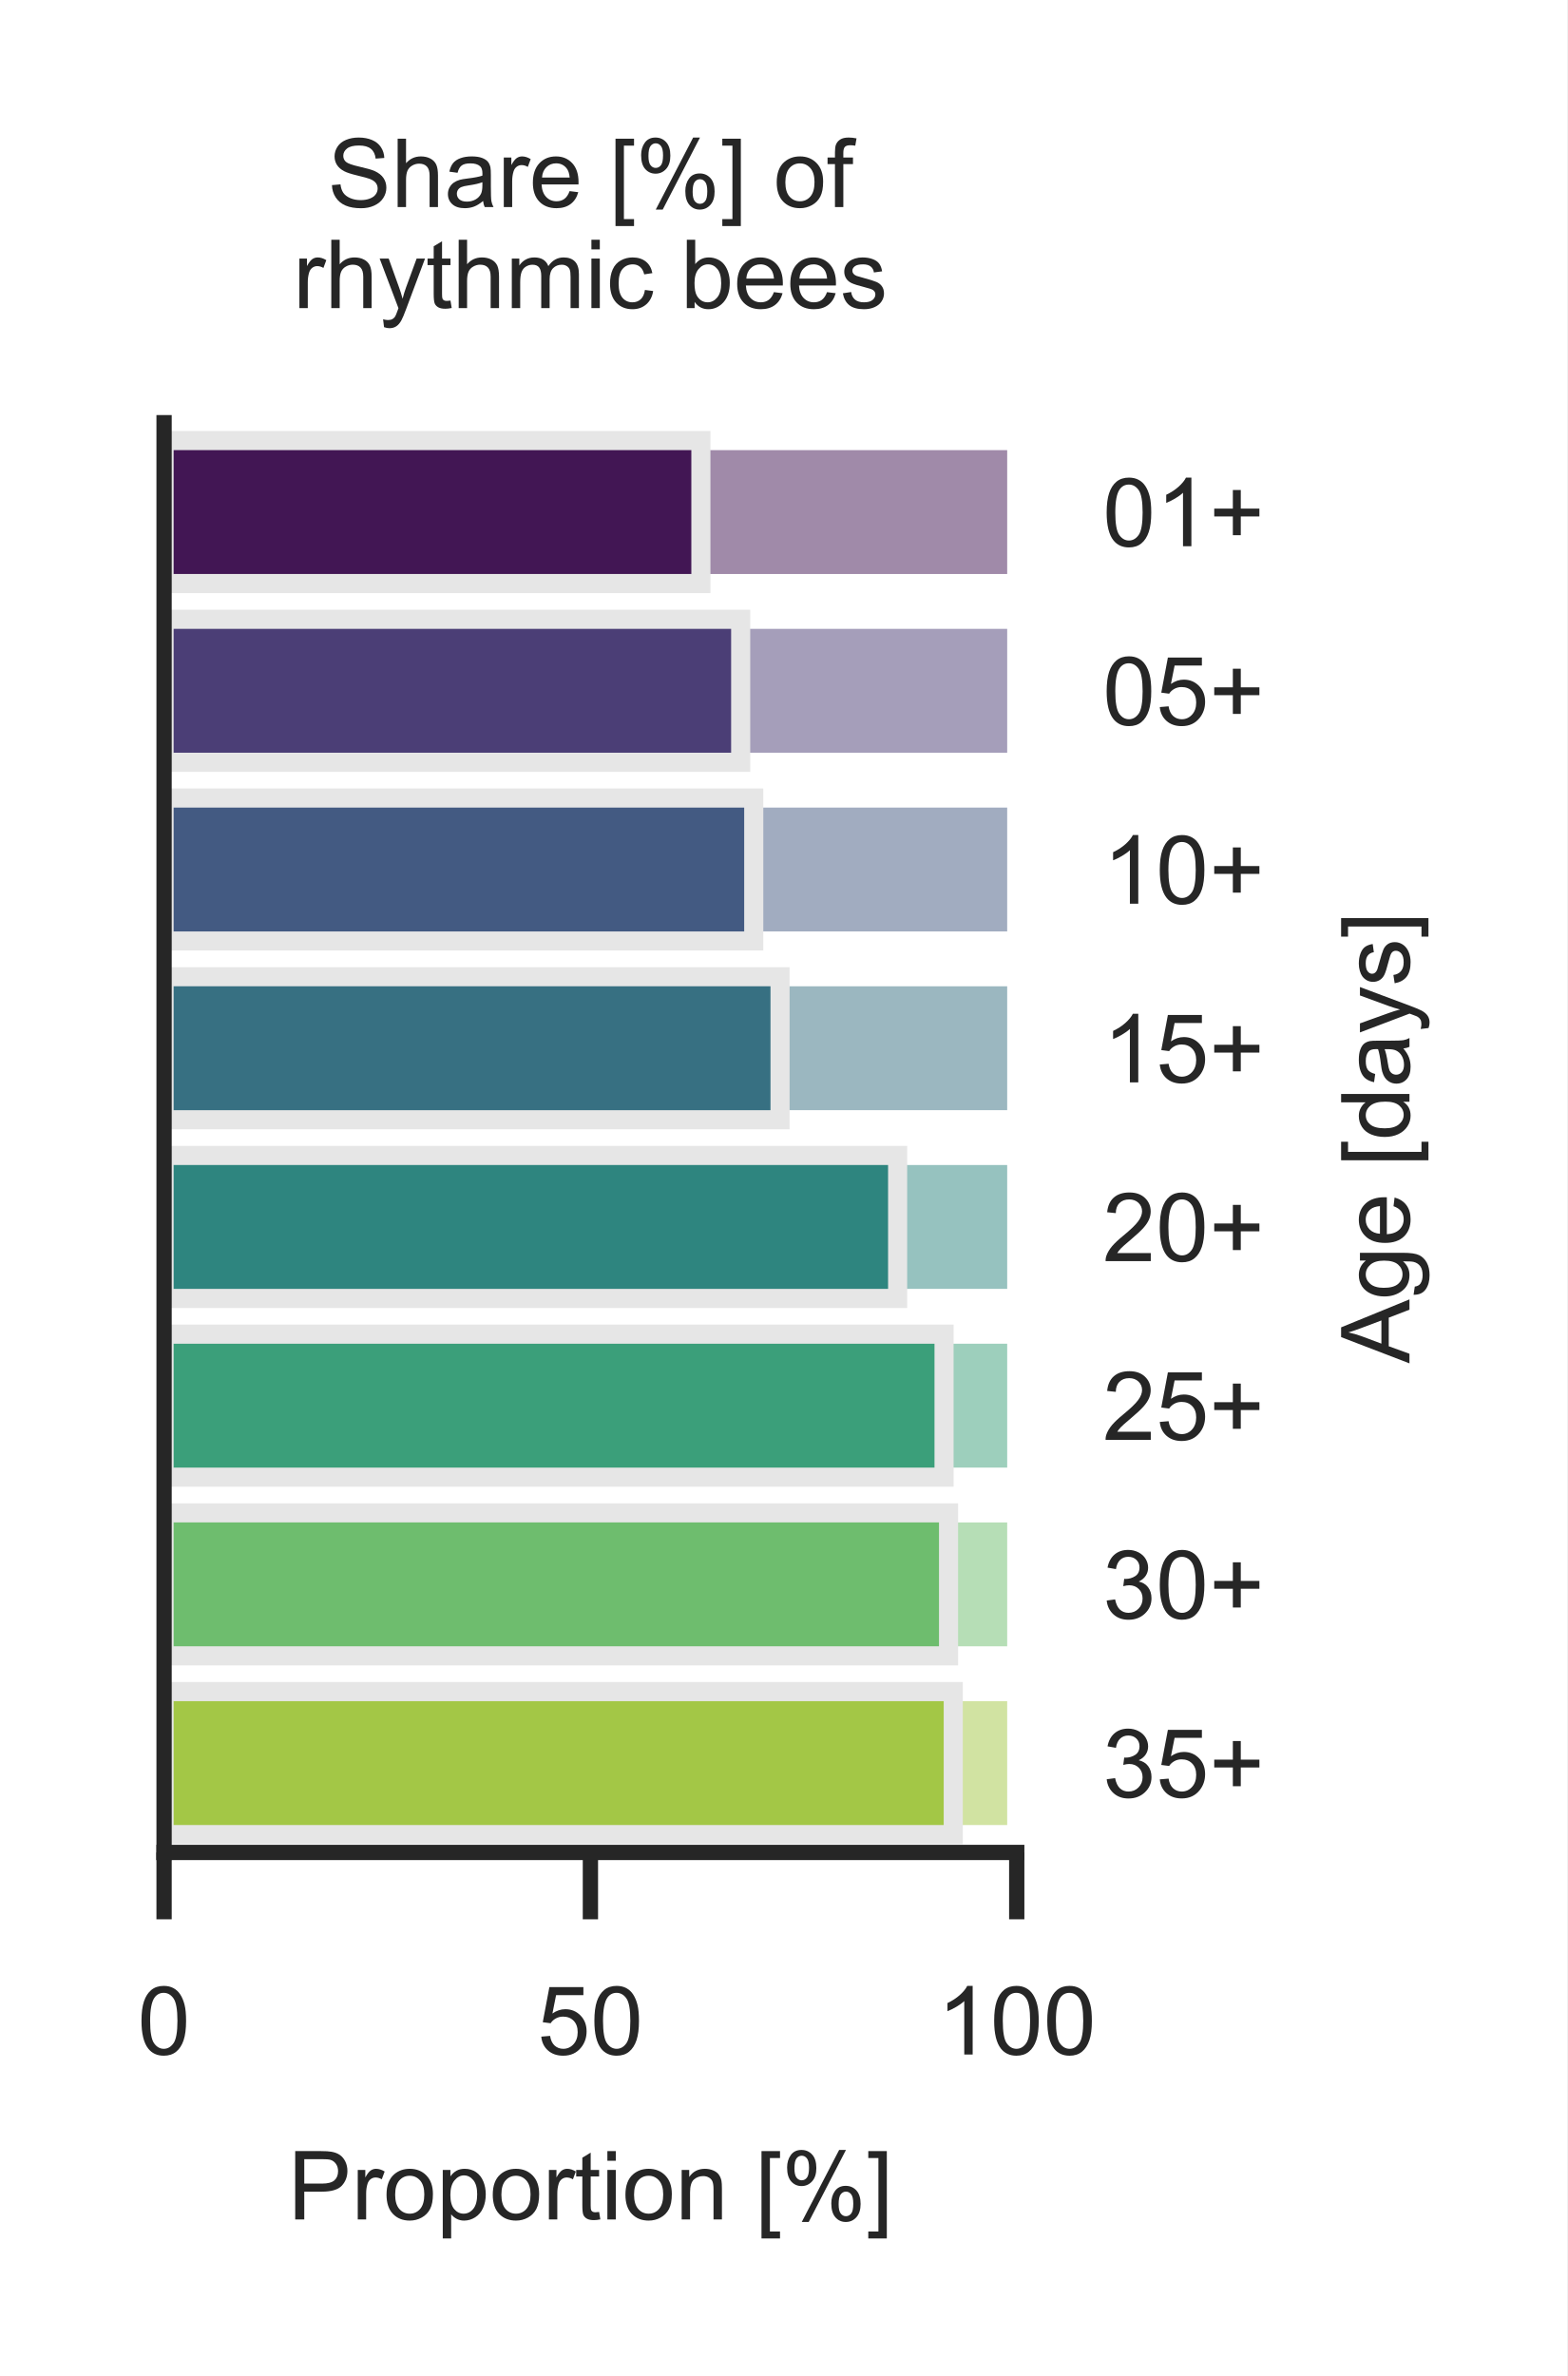
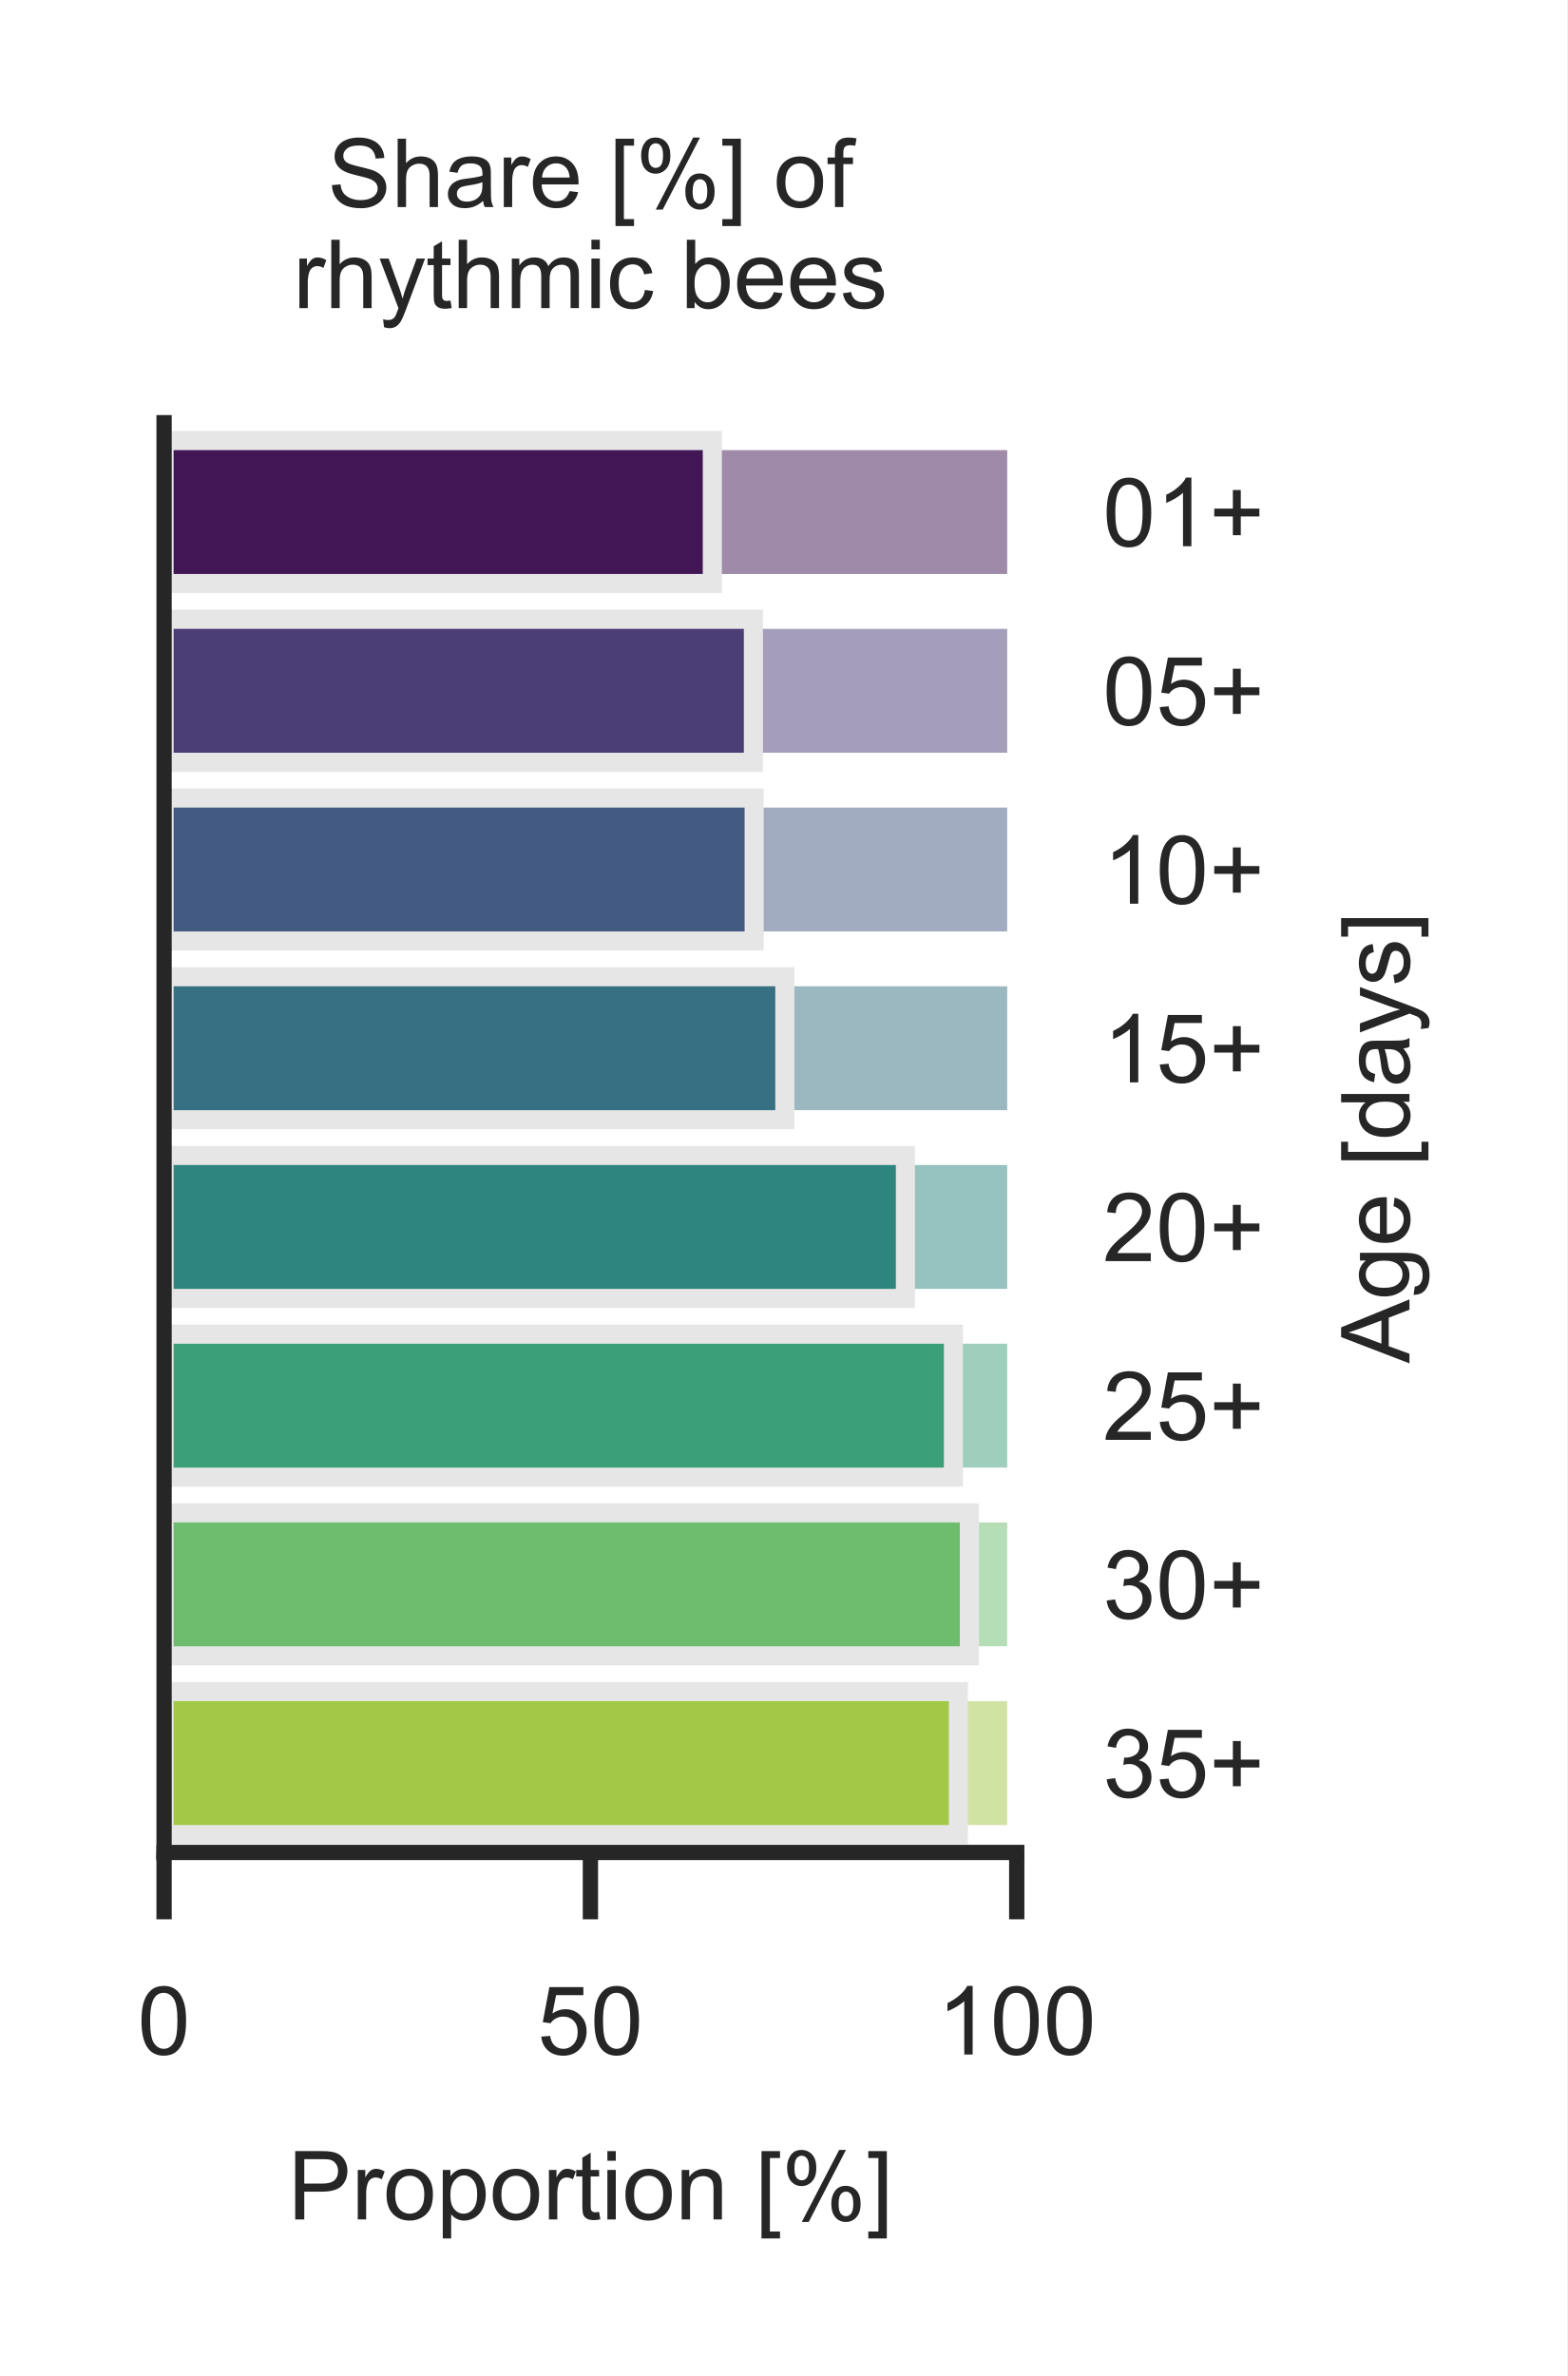
<svg xmlns="http://www.w3.org/2000/svg" xmlns:xlink="http://www.w3.org/1999/xlink" width="82.043pt" height="124.379pt" viewBox="0 0 82.043 124.379" version="1.1">
  <defs>
    <style type="text/css">*{stroke-linejoin: round; stroke-linecap: butt}</style>
  </defs>
  <g id="figure_1">
    <g id="patch_1">
      <path d="M 0 124.379  L 82.043 124.379  L 82.043 0  L 0 0  z " style="fill: #ffffff" />
    </g>
    <g id="axes_1">
      <g id="patch_2">
        <path d="M 8.59 96.972  L 53.23 96.972  L 53.23 22.128  L 8.59 22.128  z " style="fill: #ffffff" />
      </g>
      <g id="matplotlib.axis_1">
        <g id="xtick_1">
          <g id="line2d_1">
            <defs>
-               <path id="m3e26bc80b1" d="M 0 0  L 0 3.5  " style="stroke: #262626; stroke-width: 0.8" />
+               <path id="m7c910d572d" d="M 0 0  L 0 3.5  " style="stroke: #262626; stroke-width: 0.8" />
            </defs>
            <g>
-               <use xlink:href="#m3e26bc80b1" x="8.59" y="96.972" style="fill: #262626; stroke: #262626; stroke-width: 0.8" />
+               <use xlink:href="#m7c910d572d" x="8.59" y="96.972" style="fill: #262626; stroke: #262626; stroke-width: 0.8" />
            </g>
          </g>
          <g id="text_1">
            <g style="fill: #262626" transform="translate(7.2 107.5512) scale(0.05 -0.05)">
              <defs>
                <path id="ArialMT-30" d="M 266 2259  Q 266 3072 433 3567  Q 600 4063 929 4331  Q 1259 4600 1759 4600  Q 2128 4600 2406 4451  Q 2684 4303 2865 4023  Q 3047 3744 3150 3342  Q 3253 2941 3253 2259  Q 3253 1453 3087 958  Q 2922 463 2592 192  Q 2263 -78 1759 -78  Q 1097 -78 719 397  Q 266 969 266 2259  z M 844 2259  Q 844 1131 1108 757  Q 1372 384 1759 384  Q 2147 384 2411 759  Q 2675 1134 2675 2259  Q 2675 3391 2411 3762  Q 2147 4134 1753 4134  Q 1366 4134 1134 3806  Q 844 3388 844 2259  z " transform="scale(0.015625)" />
              </defs>
              <use xlink:href="#ArialMT-30" />
            </g>
          </g>
        </g>
        <g id="xtick_2">
          <g id="line2d_2">
            <g>
-               <use xlink:href="#m3e26bc80b1" x="30.91" y="96.972" style="fill: #262626; stroke: #262626; stroke-width: 0.8" />
+               <use xlink:href="#m7c910d572d" x="30.91" y="96.972" style="fill: #262626; stroke: #262626; stroke-width: 0.8" />
            </g>
          </g>
          <g id="text_2">
            <g style="fill: #262626" transform="translate(28.12977 107.5512) scale(0.05 -0.05)">
              <defs>
                <path id="ArialMT-35" d="M 266 1200  L 856 1250  Q 922 819 1161 601  Q 1400 384 1738 384  Q 2144 384 2425 690  Q 2706 997 2706 1503  Q 2706 1984 2436 2262  Q 2166 2541 1728 2541  Q 1456 2541 1237 2417  Q 1019 2294 894 2097  L 366 2166  L 809 4519  L 3088 4519  L 3088 3981  L 1259 3981  L 1013 2750  Q 1425 3038 1878 3038  Q 2478 3038 2890 2622  Q 3303 2206 3303 1553  Q 3303 931 2941 478  Q 2500 -78 1738 -78  Q 1113 -78 717 272  Q 322 622 266 1200  z " transform="scale(0.015625)" />
              </defs>
              <use xlink:href="#ArialMT-35" />
              <use xlink:href="#ArialMT-30" x="55.615" />
            </g>
          </g>
        </g>
        <g id="xtick_3">
          <g id="line2d_3">
            <g>
-               <use xlink:href="#m3e26bc80b1" x="53.23" y="96.972" style="fill: #262626; stroke: #262626; stroke-width: 0.8" />
+               <use xlink:href="#m7c910d572d" x="53.23" y="96.972" style="fill: #262626; stroke: #262626; stroke-width: 0.8" />
            </g>
          </g>
          <g id="text_3">
            <g style="fill: #262626" transform="translate(49.05953 107.5512) scale(0.05 -0.05)">
              <defs>
                <path id="ArialMT-31" d="M 2384 0  L 1822 0  L 1822 3584  Q 1619 3391 1289 3197  Q 959 3003 697 2906  L 697 3450  Q 1169 3672 1522 3987  Q 1875 4303 2022 4600  L 2384 4600  L 2384 0  z " transform="scale(0.015625)" />
              </defs>
              <use xlink:href="#ArialMT-31" />
              <use xlink:href="#ArialMT-30" x="55.615" />
              <use xlink:href="#ArialMT-30" x="111.23" />
            </g>
          </g>
        </g>
        <g id="text_4">
          <g style="fill: #262626" transform="translate(15.07 116.1848) scale(0.05 -0.05)">
            <defs>
              <path id="ArialMT-50" d="M 494 0  L 494 4581  L 2222 4581  Q 2678 4581 2919 4538  Q 3256 4481 3484 4323  Q 3713 4166 3852 3881  Q 3991 3597 3991 3256  Q 3991 2672 3619 2267  Q 3247 1863 2275 1863  L 1100 1863  L 1100 0  L 494 0  z M 1100 2403  L 2284 2403  Q 2872 2403 3119 2622  Q 3366 2841 3366 3238  Q 3366 3525 3220 3729  Q 3075 3934 2838 4000  Q 2684 4041 2272 4041  L 1100 4041  L 1100 2403  z " transform="scale(0.015625)" />
              <path id="ArialMT-72" d="M 416 0  L 416 3319  L 922 3319  L 922 2816  Q 1116 3169 1280 3281  Q 1444 3394 1641 3394  Q 1925 3394 2219 3213  L 2025 2691  Q 1819 2813 1613 2813  Q 1428 2813 1281 2702  Q 1134 2591 1072 2394  Q 978 2094 978 1738  L 978 0  L 416 0  z " transform="scale(0.015625)" />
              <path id="ArialMT-6f" d="M 213 1659  Q 213 2581 725 3025  Q 1153 3394 1769 3394  Q 2453 3394 2887 2945  Q 3322 2497 3322 1706  Q 3322 1066 3130 698  Q 2938 331 2570 128  Q 2203 -75 1769 -75  Q 1072 -75 642 372  Q 213 819 213 1659  z M 791 1659  Q 791 1022 1069 705  Q 1347 388 1769 388  Q 2188 388 2466 706  Q 2744 1025 2744 1678  Q 2744 2294 2464 2611  Q 2184 2928 1769 2928  Q 1347 2928 1069 2612  Q 791 2297 791 1659  z " transform="scale(0.015625)" />
              <path id="ArialMT-70" d="M 422 -1272  L 422 3319  L 934 3319  L 934 2888  Q 1116 3141 1344 3267  Q 1572 3394 1897 3394  Q 2322 3394 2647 3175  Q 2972 2956 3137 2557  Q 3303 2159 3303 1684  Q 3303 1175 3120 767  Q 2938 359 2589 142  Q 2241 -75 1856 -75  Q 1575 -75 1351 44  Q 1128 163 984 344  L 984 -1272  L 422 -1272  z M 931 1641  Q 931 1000 1190 694  Q 1450 388 1819 388  Q 2194 388 2461 705  Q 2728 1022 2728 1688  Q 2728 2322 2467 2637  Q 2206 2953 1844 2953  Q 1484 2953 1207 2617  Q 931 2281 931 1641  z " transform="scale(0.015625)" />
              <path id="ArialMT-74" d="M 1650 503  L 1731 6  Q 1494 -44 1306 -44  Q 1000 -44 831 53  Q 663 150 594 308  Q 525 466 525 972  L 525 2881  L 113 2881  L 113 3319  L 525 3319  L 525 4141  L 1084 4478  L 1084 3319  L 1650 3319  L 1650 2881  L 1084 2881  L 1084 941  Q 1084 700 1114 631  Q 1144 563 1211 522  Q 1278 481 1403 481  Q 1497 481 1650 503  z " transform="scale(0.015625)" />
              <path id="ArialMT-69" d="M 425 3934  L 425 4581  L 988 4581  L 988 3934  L 425 3934  z M 425 0  L 425 3319  L 988 3319  L 988 0  L 425 0  z " transform="scale(0.015625)" />
              <path id="ArialMT-6e" d="M 422 0  L 422 3319  L 928 3319  L 928 2847  Q 1294 3394 1984 3394  Q 2284 3394 2536 3286  Q 2788 3178 2913 3003  Q 3038 2828 3088 2588  Q 3119 2431 3119 2041  L 3119 0  L 2556 0  L 2556 2019  Q 2556 2363 2490 2533  Q 2425 2703 2258 2804  Q 2091 2906 1866 2906  Q 1506 2906 1245 2678  Q 984 2450 984 1813  L 984 0  L 422 0  z " transform="scale(0.015625)" />
              <path id="ArialMT-20" transform="scale(0.015625)" />
              <path id="ArialMT-5b" d="M 434 -1272  L 434 4581  L 1675 4581  L 1675 4116  L 997 4116  L 997 -806  L 1675 -806  L 1675 -1272  L 434 -1272  z " transform="scale(0.015625)" />
              <path id="ArialMT-25" d="M 372 3481  Q 372 3972 619 4315  Q 866 4659 1334 4659  Q 1766 4659 2048 4351  Q 2331 4044 2331 3447  Q 2331 2866 2045 2552  Q 1759 2238 1341 2238  Q 925 2238 648 2547  Q 372 2856 372 3481  z M 1350 4272  Q 1141 4272 1002 4090  Q 863 3909 863 3425  Q 863 2984 1003 2804  Q 1144 2625 1350 2625  Q 1563 2625 1702 2806  Q 1841 2988 1841 3469  Q 1841 3913 1700 4092  Q 1559 4272 1350 4272  z M 1353 -169  L 3859 4659  L 4316 4659  L 1819 -169  L 1353 -169  z M 3334 1075  Q 3334 1569 3581 1911  Q 3828 2253 4300 2253  Q 4731 2253 5014 1945  Q 5297 1638 5297 1041  Q 5297 459 5011 145  Q 4725 -169 4303 -169  Q 3888 -169 3611 142  Q 3334 453 3334 1075  z M 4316 1866  Q 4103 1866 3964 1684  Q 3825 1503 3825 1019  Q 3825 581 3965 400  Q 4106 219 4313 219  Q 4528 219 4667 400  Q 4806 581 4806 1063  Q 4806 1506 4665 1686  Q 4525 1866 4316 1866  z " transform="scale(0.015625)" />
              <path id="ArialMT-5d" d="M 1363 -1272  L 122 -1272  L 122 -806  L 800 -806  L 800 4116  L 122 4116  L 122 4581  L 1363 4581  L 1363 -1272  z " transform="scale(0.015625)" />
            </defs>
            <use xlink:href="#ArialMT-50" />
            <use xlink:href="#ArialMT-72" x="66.699" />
            <use xlink:href="#ArialMT-6f" x="100" />
            <use xlink:href="#ArialMT-70" x="155.615" />
            <use xlink:href="#ArialMT-6f" x="211.23" />
            <use xlink:href="#ArialMT-72" x="266.846" />
            <use xlink:href="#ArialMT-74" x="300.146" />
            <use xlink:href="#ArialMT-69" x="327.93" />
            <use xlink:href="#ArialMT-6f" x="350.146" />
            <use xlink:href="#ArialMT-6e" x="405.762" />
            <use xlink:href="#ArialMT-20" x="461.377" />
            <use xlink:href="#ArialMT-5b" x="489.16" />
            <use xlink:href="#ArialMT-25" x="516.943" />
            <use xlink:href="#ArialMT-5d" x="605.859" />
          </g>
        </g>
      </g>
      <g id="matplotlib.axis_2">
        <g id="ytick_1">
          <g id="text_5">
            <g style="fill: #262626" transform="translate(57.73023 28.59548) scale(0.05 -0.05)">
              <defs>
                <path id="ArialMT-2b" d="M 1603 741  L 1603 1997  L 356 1997  L 356 2522  L 1603 2522  L 1603 3769  L 2134 3769  L 2134 2522  L 3381 2522  L 3381 1997  L 2134 1997  L 2134 741  L 1603 741  z " transform="scale(0.015625)" />
              </defs>
              <use xlink:href="#ArialMT-30" />
              <use xlink:href="#ArialMT-31" x="55.615" />
              <use xlink:href="#ArialMT-2b" x="111.23" />
            </g>
          </g>
        </g>
        <g id="ytick_2">
          <g id="text_6">
            <g style="fill: #262626" transform="translate(57.73023 37.95098) scale(0.05 -0.05)">
              <use xlink:href="#ArialMT-30" />
              <use xlink:href="#ArialMT-35" x="55.615" />
              <use xlink:href="#ArialMT-2b" x="111.23" />
            </g>
          </g>
        </g>
        <g id="ytick_3">
          <g id="text_7">
            <g style="fill: #262626" transform="translate(57.73023 47.30648) scale(0.05 -0.05)">
              <use xlink:href="#ArialMT-31" />
              <use xlink:href="#ArialMT-30" x="55.615" />
              <use xlink:href="#ArialMT-2b" x="111.23" />
            </g>
          </g>
        </g>
        <g id="ytick_4">
          <g id="text_8">
            <g style="fill: #262626" transform="translate(57.73023 56.66198) scale(0.05 -0.05)">
              <use xlink:href="#ArialMT-31" />
              <use xlink:href="#ArialMT-35" x="55.615" />
              <use xlink:href="#ArialMT-2b" x="111.23" />
            </g>
          </g>
        </g>
        <g id="ytick_5">
          <g id="text_9">
            <g style="fill: #262626" transform="translate(57.73023 66.01748) scale(0.05 -0.05)">
              <defs>
                <path id="ArialMT-32" d="M 3222 541  L 3222 0  L 194 0  Q 188 203 259 391  Q 375 700 629 1000  Q 884 1300 1366 1694  Q 2113 2306 2375 2664  Q 2638 3022 2638 3341  Q 2638 3675 2398 3904  Q 2159 4134 1775 4134  Q 1369 4134 1125 3890  Q 881 3647 878 3216  L 300 3275  Q 359 3922 746 4261  Q 1134 4600 1788 4600  Q 2447 4600 2831 4234  Q 3216 3869 3216 3328  Q 3216 3053 3103 2787  Q 2991 2522 2730 2228  Q 2469 1934 1863 1422  Q 1356 997 1212 845  Q 1069 694 975 541  L 3222 541  z " transform="scale(0.015625)" />
              </defs>
              <use xlink:href="#ArialMT-32" />
              <use xlink:href="#ArialMT-30" x="55.615" />
              <use xlink:href="#ArialMT-2b" x="111.23" />
            </g>
          </g>
        </g>
        <g id="ytick_6">
          <g id="text_10">
            <g style="fill: #262626" transform="translate(57.73023 75.37298) scale(0.05 -0.05)">
              <use xlink:href="#ArialMT-32" />
              <use xlink:href="#ArialMT-35" x="55.615" />
              <use xlink:href="#ArialMT-2b" x="111.23" />
            </g>
          </g>
        </g>
        <g id="ytick_7">
          <g id="text_11">
            <g style="fill: #262626" transform="translate(57.73023 84.72848) scale(0.05 -0.05)">
              <defs>
                <path id="ArialMT-33" d="M 269 1209  L 831 1284  Q 928 806 1161 595  Q 1394 384 1728 384  Q 2125 384 2398 659  Q 2672 934 2672 1341  Q 2672 1728 2419 1979  Q 2166 2231 1775 2231  Q 1616 2231 1378 2169  L 1441 2663  Q 1497 2656 1531 2656  Q 1891 2656 2178 2843  Q 2466 3031 2466 3422  Q 2466 3731 2256 3934  Q 2047 4138 1716 4138  Q 1388 4138 1169 3931  Q 950 3725 888 3313  L 325 3413  Q 428 3978 793 4289  Q 1159 4600 1703 4600  Q 2078 4600 2393 4439  Q 2709 4278 2876 4000  Q 3044 3722 3044 3409  Q 3044 3113 2884 2869  Q 2725 2625 2413 2481  Q 2819 2388 3044 2092  Q 3269 1797 3269 1353  Q 3269 753 2831 336  Q 2394 -81 1725 -81  Q 1122 -81 723 278  Q 325 638 269 1209  z " transform="scale(0.015625)" />
              </defs>
              <use xlink:href="#ArialMT-33" />
              <use xlink:href="#ArialMT-30" x="55.615" />
              <use xlink:href="#ArialMT-2b" x="111.23" />
            </g>
          </g>
        </g>
        <g id="ytick_8">
          <g id="text_12">
            <g style="fill: #262626" transform="translate(57.73023 94.08398) scale(0.05 -0.05)">
              <use xlink:href="#ArialMT-33" />
              <use xlink:href="#ArialMT-35" x="55.615" />
              <use xlink:href="#ArialMT-2b" x="111.23" />
            </g>
          </g>
        </g>
        <g id="text_13">
          <g style="fill: #262626" transform="translate(73.79039 71.36239) rotate(-90) scale(0.05 -0.05)">
            <defs>
              <path id="ArialMT-41" d="M -9 0  L 1750 4581  L 2403 4581  L 4278 0  L 3588 0  L 3053 1388  L 1138 1388  L 634 0  L -9 0  z M 1313 1881  L 2866 1881  L 2388 3150  Q 2169 3728 2063 4100  Q 1975 3659 1816 3225  L 1313 1881  z " transform="scale(0.015625)" />
              <path id="ArialMT-67" d="M 319 -275  L 866 -356  Q 900 -609 1056 -725  Q 1266 -881 1628 -881  Q 2019 -881 2231 -725  Q 2444 -569 2519 -288  Q 2563 -116 2559 434  Q 2191 0 1641 0  Q 956 0 581 494  Q 206 988 206 1678  Q 206 2153 378 2554  Q 550 2956 876 3175  Q 1203 3394 1644 3394  Q 2231 3394 2613 2919  L 2613 3319  L 3131 3319  L 3131 450  Q 3131 -325 2973 -648  Q 2816 -972 2473 -1159  Q 2131 -1347 1631 -1347  Q 1038 -1347 672 -1080  Q 306 -813 319 -275  z M 784 1719  Q 784 1066 1043 766  Q 1303 466 1694 466  Q 2081 466 2343 764  Q 2606 1063 2606 1700  Q 2606 2309 2336 2618  Q 2066 2928 1684 2928  Q 1309 2928 1046 2623  Q 784 2319 784 1719  z " transform="scale(0.015625)" />
              <path id="ArialMT-65" d="M 2694 1069  L 3275 997  Q 3138 488 2766 206  Q 2394 -75 1816 -75  Q 1088 -75 661 373  Q 234 822 234 1631  Q 234 2469 665 2931  Q 1097 3394 1784 3394  Q 2450 3394 2872 2941  Q 3294 2488 3294 1666  Q 3294 1616 3291 1516  L 816 1516  Q 847 969 1125 678  Q 1403 388 1819 388  Q 2128 388 2347 550  Q 2566 713 2694 1069  z M 847 1978  L 2700 1978  Q 2663 2397 2488 2606  Q 2219 2931 1791 2931  Q 1403 2931 1139 2672  Q 875 2413 847 1978  z " transform="scale(0.015625)" />
              <path id="ArialMT-64" d="M 2575 0  L 2575 419  Q 2259 -75 1647 -75  Q 1250 -75 917 144  Q 584 363 401 755  Q 219 1147 219 1656  Q 219 2153 384 2558  Q 550 2963 881 3178  Q 1213 3394 1622 3394  Q 1922 3394 2156 3267  Q 2391 3141 2538 2938  L 2538 4581  L 3097 4581  L 3097 0  L 2575 0  z M 797 1656  Q 797 1019 1065 703  Q 1334 388 1700 388  Q 2069 388 2326 689  Q 2584 991 2584 1609  Q 2584 2291 2321 2609  Q 2059 2928 1675 2928  Q 1300 2928 1048 2622  Q 797 2316 797 1656  z " transform="scale(0.015625)" />
              <path id="ArialMT-61" d="M 2588 409  Q 2275 144 1986 34  Q 1697 -75 1366 -75  Q 819 -75 525 192  Q 231 459 231 875  Q 231 1119 342 1320  Q 453 1522 633 1644  Q 813 1766 1038 1828  Q 1203 1872 1538 1913  Q 2219 1994 2541 2106  Q 2544 2222 2544 2253  Q 2544 2597 2384 2738  Q 2169 2928 1744 2928  Q 1347 2928 1158 2789  Q 969 2650 878 2297  L 328 2372  Q 403 2725 575 2942  Q 747 3159 1072 3276  Q 1397 3394 1825 3394  Q 2250 3394 2515 3294  Q 2781 3194 2906 3042  Q 3031 2891 3081 2659  Q 3109 2516 3109 2141  L 3109 1391  Q 3109 606 3145 398  Q 3181 191 3288 0  L 2700 0  Q 2613 175 2588 409  z M 2541 1666  Q 2234 1541 1622 1453  Q 1275 1403 1131 1340  Q 988 1278 909 1158  Q 831 1038 831 891  Q 831 666 1001 516  Q 1172 366 1500 366  Q 1825 366 2078 508  Q 2331 650 2450 897  Q 2541 1088 2541 1459  L 2541 1666  z " transform="scale(0.015625)" />
              <path id="ArialMT-79" d="M 397 -1278  L 334 -750  Q 519 -800 656 -800  Q 844 -800 956 -737  Q 1069 -675 1141 -563  Q 1194 -478 1313 -144  Q 1328 -97 1363 -6  L 103 3319  L 709 3319  L 1400 1397  Q 1534 1031 1641 628  Q 1738 1016 1872 1384  L 2581 3319  L 3144 3319  L 1881 -56  Q 1678 -603 1566 -809  Q 1416 -1088 1222 -1217  Q 1028 -1347 759 -1347  Q 597 -1347 397 -1278  z " transform="scale(0.015625)" />
              <path id="ArialMT-73" d="M 197 991  L 753 1078  Q 800 744 1014 566  Q 1228 388 1613 388  Q 2000 388 2187 545  Q 2375 703 2375 916  Q 2375 1106 2209 1216  Q 2094 1291 1634 1406  Q 1016 1563 777 1677  Q 538 1791 414 1992  Q 291 2194 291 2438  Q 291 2659 392 2848  Q 494 3038 669 3163  Q 800 3259 1026 3326  Q 1253 3394 1513 3394  Q 1903 3394 2198 3281  Q 2494 3169 2634 2976  Q 2775 2784 2828 2463  L 2278 2388  Q 2241 2644 2061 2787  Q 1881 2931 1553 2931  Q 1166 2931 1000 2803  Q 834 2675 834 2503  Q 834 2394 903 2306  Q 972 2216 1119 2156  Q 1203 2125 1616 2013  Q 2213 1853 2448 1751  Q 2684 1650 2818 1456  Q 2953 1263 2953 975  Q 2953 694 2789 445  Q 2625 197 2315 61  Q 2006 -75 1616 -75  Q 969 -75 630 194  Q 291 463 197 991  z " transform="scale(0.015625)" />
            </defs>
            <use xlink:href="#ArialMT-41" />
            <use xlink:href="#ArialMT-67" x="66.699" />
            <use xlink:href="#ArialMT-65" x="122.314" />
            <use xlink:href="#ArialMT-20" x="177.93" />
            <use xlink:href="#ArialMT-5b" x="205.713" />
            <use xlink:href="#ArialMT-64" x="233.496" />
            <use xlink:href="#ArialMT-61" x="289.111" />
            <use xlink:href="#ArialMT-79" x="344.727" />
            <use xlink:href="#ArialMT-73" x="394.727" />
            <use xlink:href="#ArialMT-5d" x="444.727" />
          </g>
        </g>
      </g>
      <g id="patch_3">
-         <path d="M 8.59 23.064  L 53.23 23.064  L 53.23 30.548  L 8.59 30.548  z " clip-path="url(#p2135a1b203)" style="fill: #421654; opacity: 0.5; stroke: #ffffff; stroke-linejoin: miter" />
+         <path d="M 8.59 23.064  L 53.23 23.064  L 53.23 30.548  L 8.59 30.548  z " clip-path="url(#p6afeb122c1)" style="fill: #421654; opacity: 0.5; stroke: #ffffff; stroke-linejoin: miter" />
      </g>
      <g id="patch_4">
-         <path d="M 8.59 32.419  L 53.23 32.419  L 53.23 39.904  L 8.59 39.904  z " clip-path="url(#p2135a1b203)" style="fill: #4b3e76; opacity: 0.5; stroke: #ffffff; stroke-linejoin: miter" />
+         <path d="M 8.59 32.419  L 53.23 32.419  L 53.23 39.904  L 8.59 39.904  z " clip-path="url(#p6afeb122c1)" style="fill: #4b3e76; opacity: 0.5; stroke: #ffffff; stroke-linejoin: miter" />
      </g>
      <g id="patch_5">
-         <path d="M 8.59 41.775  L 53.23 41.775  L 53.23 49.259  L 8.59 49.259  z " clip-path="url(#p2135a1b203)" style="fill: #435a82; opacity: 0.5; stroke: #ffffff; stroke-linejoin: miter" />
+         <path d="M 8.59 41.775  L 53.23 41.775  L 53.23 49.259  L 8.59 49.259  z " clip-path="url(#p6afeb122c1)" style="fill: #435a82; opacity: 0.5; stroke: #ffffff; stroke-linejoin: miter" />
      </g>
      <g id="patch_6">
-         <path d="M 8.59 51.13  L 53.23 51.13  L 53.23 58.615  L 8.59 58.615  z " clip-path="url(#p2135a1b203)" style="fill: #377082; opacity: 0.5; stroke: #ffffff; stroke-linejoin: miter" />
+         <path d="M 8.59 51.13  L 53.23 51.13  L 53.23 58.615  L 8.59 58.615  z " clip-path="url(#p6afeb122c1)" style="fill: #377082; opacity: 0.5; stroke: #ffffff; stroke-linejoin: miter" />
      </g>
      <g id="patch_7">
-         <path d="M 8.59 60.486  L 53.23 60.486  L 53.23 67.97  L 8.59 67.97  z " clip-path="url(#p2135a1b203)" style="fill: #2e857f; opacity: 0.5; stroke: #ffffff; stroke-linejoin: miter" />
+         <path d="M 8.59 60.486  L 53.23 60.486  L 53.23 67.97  L 8.59 67.97  z " clip-path="url(#p6afeb122c1)" style="fill: #2e857f; opacity: 0.5; stroke: #ffffff; stroke-linejoin: miter" />
      </g>
      <g id="patch_8">
-         <path d="M 8.59 69.841  L 53.23 69.841  L 53.23 77.326  L 8.59 77.326  z " clip-path="url(#p2135a1b203)" style="fill: #3b9f7a; opacity: 0.5; stroke: #ffffff; stroke-linejoin: miter" />
+         <path d="M 8.59 69.841  L 53.23 69.841  L 53.23 77.326  L 8.59 77.326  z " clip-path="url(#p6afeb122c1)" style="fill: #3b9f7a; opacity: 0.5; stroke: #ffffff; stroke-linejoin: miter" />
      </g>
      <g id="patch_9">
-         <path d="M 8.59 79.197  L 53.23 79.197  L 53.23 86.681  L 8.59 86.681  z " clip-path="url(#p2135a1b203)" style="fill: #6ebd6e; opacity: 0.5; stroke: #ffffff; stroke-linejoin: miter" />
+         <path d="M 8.59 79.197  L 53.23 79.197  L 53.23 86.681  L 8.59 86.681  z " clip-path="url(#p6afeb122c1)" style="fill: #6ebd6e; opacity: 0.5; stroke: #ffffff; stroke-linejoin: miter" />
      </g>
      <g id="patch_10">
-         <path d="M 8.59 88.552  L 53.23 88.552  L 53.23 96.037  L 8.59 96.037  z " clip-path="url(#p2135a1b203)" style="fill: #a3c746; opacity: 0.5; stroke: #ffffff; stroke-linejoin: miter" />
+         <path d="M 8.59 88.552  L 53.23 88.552  L 53.23 96.037  L 8.59 96.037  z " clip-path="url(#p6afeb122c1)" style="fill: #a3c746; opacity: 0.5; stroke: #ffffff; stroke-linejoin: miter" />
      </g>
      <g id="patch_11">
-         <path d="M 8.59 23.064  L 36.694 23.064  L 36.694 30.548  L 8.59 30.548  z " clip-path="url(#p2135a1b203)" style="fill: #421654; stroke: #e6e6e6; stroke-linejoin: miter" />
+         <path d="M 8.59 23.064  L 37.293 23.064  L 37.293 30.548  L 8.59 30.548  z " clip-path="url(#p6afeb122c1)" style="fill: #421654; stroke: #e6e6e6; stroke-linejoin: miter" />
      </g>
      <g id="patch_12">
-         <path d="M 8.59 32.419  L 38.777 32.419  L 38.777 39.904  L 8.59 39.904  z " clip-path="url(#p2135a1b203)" style="fill: #4b3e76; stroke: #e6e6e6; stroke-linejoin: miter" />
+         <path d="M 8.59 32.419  L 39.443 32.419  L 39.443 39.904  L 8.59 39.904  z " clip-path="url(#p6afeb122c1)" style="fill: #4b3e76; stroke: #e6e6e6; stroke-linejoin: miter" />
      </g>
      <g id="patch_13">
-         <path d="M 8.59 41.775  L 39.461 41.775  L 39.461 49.259  L 8.59 49.259  z " clip-path="url(#p2135a1b203)" style="fill: #435a82; stroke: #e6e6e6; stroke-linejoin: miter" />
+         <path d="M 8.59 41.775  L 39.483 41.775  L 39.483 49.259  L 8.59 49.259  z " clip-path="url(#p6afeb122c1)" style="fill: #435a82; stroke: #e6e6e6; stroke-linejoin: miter" />
      </g>
      <g id="patch_14">
-         <path d="M 8.59 51.13  L 40.838 51.13  L 40.838 58.615  L 8.59 58.615  z " clip-path="url(#p2135a1b203)" style="fill: #377082; stroke: #e6e6e6; stroke-linejoin: miter" />
+         <path d="M 8.59 51.13  L 41.089 51.13  L 41.089 58.615  L 8.59 58.615  z " clip-path="url(#p6afeb122c1)" style="fill: #377082; stroke: #e6e6e6; stroke-linejoin: miter" />
      </g>
      <g id="patch_15">
-         <path d="M 8.59 60.486  L 46.994 60.486  L 46.994 67.97  L 8.59 67.97  z " clip-path="url(#p2135a1b203)" style="fill: #2e857f; stroke: #e6e6e6; stroke-linejoin: miter" />
+         <path d="M 8.59 60.486  L 47.401 60.486  L 47.401 67.97  L 8.59 67.97  z " clip-path="url(#p6afeb122c1)" style="fill: #2e857f; stroke: #e6e6e6; stroke-linejoin: miter" />
      </g>
      <g id="patch_16">
-         <path d="M 8.59 69.841  L 49.424 69.841  L 49.424 77.326  L 8.59 77.326  z " clip-path="url(#p2135a1b203)" style="fill: #3b9f7a; stroke: #e6e6e6; stroke-linejoin: miter" />
+         <path d="M 8.59 69.841  L 49.914 69.841  L 49.914 77.326  L 8.59 77.326  z " clip-path="url(#p6afeb122c1)" style="fill: #3b9f7a; stroke: #e6e6e6; stroke-linejoin: miter" />
      </g>
      <g id="patch_17">
-         <path d="M 8.59 79.197  L 49.659 79.197  L 49.659 86.681  L 8.59 86.681  z " clip-path="url(#p2135a1b203)" style="fill: #6ebd6e; stroke: #e6e6e6; stroke-linejoin: miter" />
+         <path d="M 8.59 79.197  L 50.75 79.197  L 50.75 86.681  L 8.59 86.681  z " clip-path="url(#p6afeb122c1)" style="fill: #6ebd6e; stroke: #e6e6e6; stroke-linejoin: miter" />
      </g>
      <g id="patch_18">
-         <path d="M 8.59 88.552  L 49.906 88.552  L 49.906 96.037  L 8.59 96.037  z " clip-path="url(#p2135a1b203)" style="fill: #a3c746; stroke: #e6e6e6; stroke-linejoin: miter" />
+         <path d="M 8.59 88.552  L 50.175 88.552  L 50.175 96.037  L 8.59 96.037  z " clip-path="url(#p6afeb122c1)" style="fill: #a3c746; stroke: #e6e6e6; stroke-linejoin: miter" />
      </g>
      <g id="line2d_4">
-         <path clip-path="url(#p2135a1b203)" style="fill: none; stroke: #424242; stroke-width: 2.7; stroke-linecap: round" />
+         <path clip-path="url(#p6afeb122c1)" style="fill: none; stroke: #424242; stroke-width: 2.25; stroke-linecap: round" />
      </g>
      <g id="line2d_5">
-         <path clip-path="url(#p2135a1b203)" style="fill: none; stroke: #424242; stroke-width: 2.7; stroke-linecap: round" />
+         <path clip-path="url(#p6afeb122c1)" style="fill: none; stroke: #424242; stroke-width: 2.25; stroke-linecap: round" />
      </g>
      <g id="line2d_6">
-         <path clip-path="url(#p2135a1b203)" style="fill: none; stroke: #424242; stroke-width: 2.7; stroke-linecap: round" />
+         <path clip-path="url(#p6afeb122c1)" style="fill: none; stroke: #424242; stroke-width: 2.25; stroke-linecap: round" />
      </g>
      <g id="line2d_7">
-         <path clip-path="url(#p2135a1b203)" style="fill: none; stroke: #424242; stroke-width: 2.7; stroke-linecap: round" />
+         <path clip-path="url(#p6afeb122c1)" style="fill: none; stroke: #424242; stroke-width: 2.25; stroke-linecap: round" />
      </g>
      <g id="line2d_8">
-         <path clip-path="url(#p2135a1b203)" style="fill: none; stroke: #424242; stroke-width: 2.7; stroke-linecap: round" />
+         <path clip-path="url(#p6afeb122c1)" style="fill: none; stroke: #424242; stroke-width: 2.25; stroke-linecap: round" />
      </g>
      <g id="line2d_9">
-         <path clip-path="url(#p2135a1b203)" style="fill: none; stroke: #424242; stroke-width: 2.7; stroke-linecap: round" />
+         <path clip-path="url(#p6afeb122c1)" style="fill: none; stroke: #424242; stroke-width: 2.25; stroke-linecap: round" />
      </g>
      <g id="line2d_10">
-         <path clip-path="url(#p2135a1b203)" style="fill: none; stroke: #424242; stroke-width: 2.7; stroke-linecap: round" />
+         <path clip-path="url(#p6afeb122c1)" style="fill: none; stroke: #424242; stroke-width: 2.25; stroke-linecap: round" />
      </g>
      <g id="line2d_11">
-         <path clip-path="url(#p2135a1b203)" style="fill: none; stroke: #424242; stroke-width: 2.7; stroke-linecap: round" />
+         <path clip-path="url(#p6afeb122c1)" style="fill: none; stroke: #424242; stroke-width: 2.25; stroke-linecap: round" />
      </g>
      <g id="line2d_12">
-         <path clip-path="url(#p2135a1b203)" style="fill: none; stroke: #424242; stroke-width: 2.7; stroke-linecap: round" />
+         <path clip-path="url(#p6afeb122c1)" style="fill: none; stroke: #424242; stroke-width: 2.25; stroke-linecap: round" />
      </g>
      <g id="line2d_13">
-         <path clip-path="url(#p2135a1b203)" style="fill: none; stroke: #424242; stroke-width: 2.7; stroke-linecap: round" />
+         <path clip-path="url(#p6afeb122c1)" style="fill: none; stroke: #424242; stroke-width: 2.25; stroke-linecap: round" />
      </g>
      <g id="line2d_14">
-         <path clip-path="url(#p2135a1b203)" style="fill: none; stroke: #424242; stroke-width: 2.7; stroke-linecap: round" />
+         <path clip-path="url(#p6afeb122c1)" style="fill: none; stroke: #424242; stroke-width: 2.25; stroke-linecap: round" />
      </g>
      <g id="line2d_15">
-         <path clip-path="url(#p2135a1b203)" style="fill: none; stroke: #424242; stroke-width: 2.7; stroke-linecap: round" />
+         <path clip-path="url(#p6afeb122c1)" style="fill: none; stroke: #424242; stroke-width: 2.25; stroke-linecap: round" />
      </g>
      <g id="line2d_16">
-         <path clip-path="url(#p2135a1b203)" style="fill: none; stroke: #424242; stroke-width: 2.7; stroke-linecap: round" />
+         <path clip-path="url(#p6afeb122c1)" style="fill: none; stroke: #424242; stroke-width: 2.25; stroke-linecap: round" />
      </g>
      <g id="line2d_17">
-         <path clip-path="url(#p2135a1b203)" style="fill: none; stroke: #424242; stroke-width: 2.7; stroke-linecap: round" />
+         <path clip-path="url(#p6afeb122c1)" style="fill: none; stroke: #424242; stroke-width: 2.25; stroke-linecap: round" />
      </g>
      <g id="line2d_18">
-         <path clip-path="url(#p2135a1b203)" style="fill: none; stroke: #424242; stroke-width: 2.7; stroke-linecap: round" />
+         <path clip-path="url(#p6afeb122c1)" style="fill: none; stroke: #424242; stroke-width: 2.25; stroke-linecap: round" />
      </g>
      <g id="line2d_19">
-         <path clip-path="url(#p2135a1b203)" style="fill: none; stroke: #424242; stroke-width: 2.7; stroke-linecap: round" />
+         <path clip-path="url(#p6afeb122c1)" style="fill: none; stroke: #424242; stroke-width: 2.25; stroke-linecap: round" />
      </g>
      <g id="patch_19">
        <path d="M 8.59 96.972  L 8.59 22.128  " style="fill: none; stroke: #262626; stroke-width: 0.8; stroke-linejoin: miter; stroke-linecap: square" />
      </g>
      <g id="patch_20">
        <path d="M 8.59 96.972  L 53.23 96.972  " style="fill: none; stroke: #262626; stroke-width: 0.8; stroke-linejoin: miter; stroke-linecap: square" />
      </g>
      <g id="text_14">
        <g style="fill: #262626" transform="translate(17.15359 10.83984) scale(0.05 -0.05)">
          <defs>
            <path id="ArialMT-53" d="M 288 1472  L 859 1522  Q 900 1178 1048 958  Q 1197 738 1509 602  Q 1822 466 2213 466  Q 2559 466 2825 569  Q 3091 672 3220 851  Q 3350 1031 3350 1244  Q 3350 1459 3225 1620  Q 3100 1781 2813 1891  Q 2628 1963 1997 2114  Q 1366 2266 1113 2400  Q 784 2572 623 2826  Q 463 3081 463 3397  Q 463 3744 659 4045  Q 856 4347 1234 4503  Q 1613 4659 2075 4659  Q 2584 4659 2973 4495  Q 3363 4331 3572 4012  Q 3781 3694 3797 3291  L 3216 3247  Q 3169 3681 2898 3903  Q 2628 4125 2100 4125  Q 1550 4125 1298 3923  Q 1047 3722 1047 3438  Q 1047 3191 1225 3031  Q 1400 2872 2139 2705  Q 2878 2538 3153 2413  Q 3553 2228 3743 1945  Q 3934 1663 3934 1294  Q 3934 928 3725 604  Q 3516 281 3123 101  Q 2731 -78 2241 -78  Q 1619 -78 1198 103  Q 778 284 539 648  Q 300 1013 288 1472  z " transform="scale(0.015625)" />
            <path id="ArialMT-68" d="M 422 0  L 422 4581  L 984 4581  L 984 2938  Q 1378 3394 1978 3394  Q 2347 3394 2619 3248  Q 2891 3103 3008 2847  Q 3125 2591 3125 2103  L 3125 0  L 2563 0  L 2563 2103  Q 2563 2525 2380 2717  Q 2197 2909 1863 2909  Q 1613 2909 1392 2779  Q 1172 2650 1078 2428  Q 984 2206 984 1816  L 984 0  L 422 0  z " transform="scale(0.015625)" />
            <path id="ArialMT-66" d="M 556 0  L 556 2881  L 59 2881  L 59 3319  L 556 3319  L 556 3672  Q 556 4006 616 4169  Q 697 4388 901 4523  Q 1106 4659 1475 4659  Q 1713 4659 2000 4603  L 1916 4113  Q 1741 4144 1584 4144  Q 1328 4144 1222 4034  Q 1116 3925 1116 3625  L 1116 3319  L 1763 3319  L 1763 2881  L 1116 2881  L 1116 0  L 556 0  z " transform="scale(0.015625)" />
          </defs>
          <use xlink:href="#ArialMT-53" />
          <use xlink:href="#ArialMT-68" x="66.699" />
          <use xlink:href="#ArialMT-61" x="122.314" />
          <use xlink:href="#ArialMT-72" x="177.93" />
          <use xlink:href="#ArialMT-65" x="211.23" />
          <use xlink:href="#ArialMT-20" x="266.846" />
          <use xlink:href="#ArialMT-5b" x="294.629" />
          <use xlink:href="#ArialMT-25" x="322.412" />
          <use xlink:href="#ArialMT-5d" x="411.328" />
          <use xlink:href="#ArialMT-20" x="439.111" />
          <use xlink:href="#ArialMT-6f" x="466.895" />
          <use xlink:href="#ArialMT-66" x="522.51" />
        </g>
        <g style="fill: #262626" transform="translate(15.34969 16.12828) scale(0.05 -0.05)">
          <defs>
            <path id="ArialMT-6d" d="M 422 0  L 422 3319  L 925 3319  L 925 2853  Q 1081 3097 1340 3245  Q 1600 3394 1931 3394  Q 2300 3394 2536 3241  Q 2772 3088 2869 2813  Q 3263 3394 3894 3394  Q 4388 3394 4653 3120  Q 4919 2847 4919 2278  L 4919 0  L 4359 0  L 4359 2091  Q 4359 2428 4304 2576  Q 4250 2725 4106 2815  Q 3963 2906 3769 2906  Q 3419 2906 3187 2673  Q 2956 2441 2956 1928  L 2956 0  L 2394 0  L 2394 2156  Q 2394 2531 2256 2718  Q 2119 2906 1806 2906  Q 1569 2906 1367 2781  Q 1166 2656 1075 2415  Q 984 2175 984 1722  L 984 0  L 422 0  z " transform="scale(0.015625)" />
            <path id="ArialMT-63" d="M 2588 1216  L 3141 1144  Q 3050 572 2676 248  Q 2303 -75 1759 -75  Q 1078 -75 664 370  Q 250 816 250 1647  Q 250 2184 428 2587  Q 606 2991 970 3192  Q 1334 3394 1763 3394  Q 2303 3394 2647 3120  Q 2991 2847 3088 2344  L 2541 2259  Q 2463 2594 2264 2762  Q 2066 2931 1784 2931  Q 1359 2931 1093 2626  Q 828 2322 828 1663  Q 828 994 1084 691  Q 1341 388 1753 388  Q 2084 388 2306 591  Q 2528 794 2588 1216  z " transform="scale(0.015625)" />
            <path id="ArialMT-62" d="M 941 0  L 419 0  L 419 4581  L 981 4581  L 981 2947  Q 1338 3394 1891 3394  Q 2197 3394 2470 3270  Q 2744 3147 2920 2923  Q 3097 2700 3197 2384  Q 3297 2069 3297 1709  Q 3297 856 2875 390  Q 2453 -75 1863 -75  Q 1275 -75 941 416  L 941 0  z M 934 1684  Q 934 1088 1097 822  Q 1363 388 1816 388  Q 2184 388 2453 708  Q 2722 1028 2722 1663  Q 2722 2313 2464 2622  Q 2206 2931 1841 2931  Q 1472 2931 1203 2611  Q 934 2291 934 1684  z " transform="scale(0.015625)" />
          </defs>
          <use xlink:href="#ArialMT-72" />
          <use xlink:href="#ArialMT-68" x="33.301" />
          <use xlink:href="#ArialMT-79" x="88.916" />
          <use xlink:href="#ArialMT-74" x="138.916" />
          <use xlink:href="#ArialMT-68" x="166.699" />
          <use xlink:href="#ArialMT-6d" x="222.314" />
          <use xlink:href="#ArialMT-69" x="305.615" />
          <use xlink:href="#ArialMT-63" x="327.832" />
          <use xlink:href="#ArialMT-20" x="377.832" />
          <use xlink:href="#ArialMT-62" x="405.615" />
          <use xlink:href="#ArialMT-65" x="461.23" />
          <use xlink:href="#ArialMT-65" x="516.846" />
          <use xlink:href="#ArialMT-73" x="572.461" />
        </g>
      </g>
    </g>
  </g>
  <defs>
-     <clipPath id="p2135a1b203">
+     <clipPath id="p6afeb122c1">
      <rect x="8.59" y="22.128" width="44.64" height="74.844" />
    </clipPath>
  </defs>
</svg>
